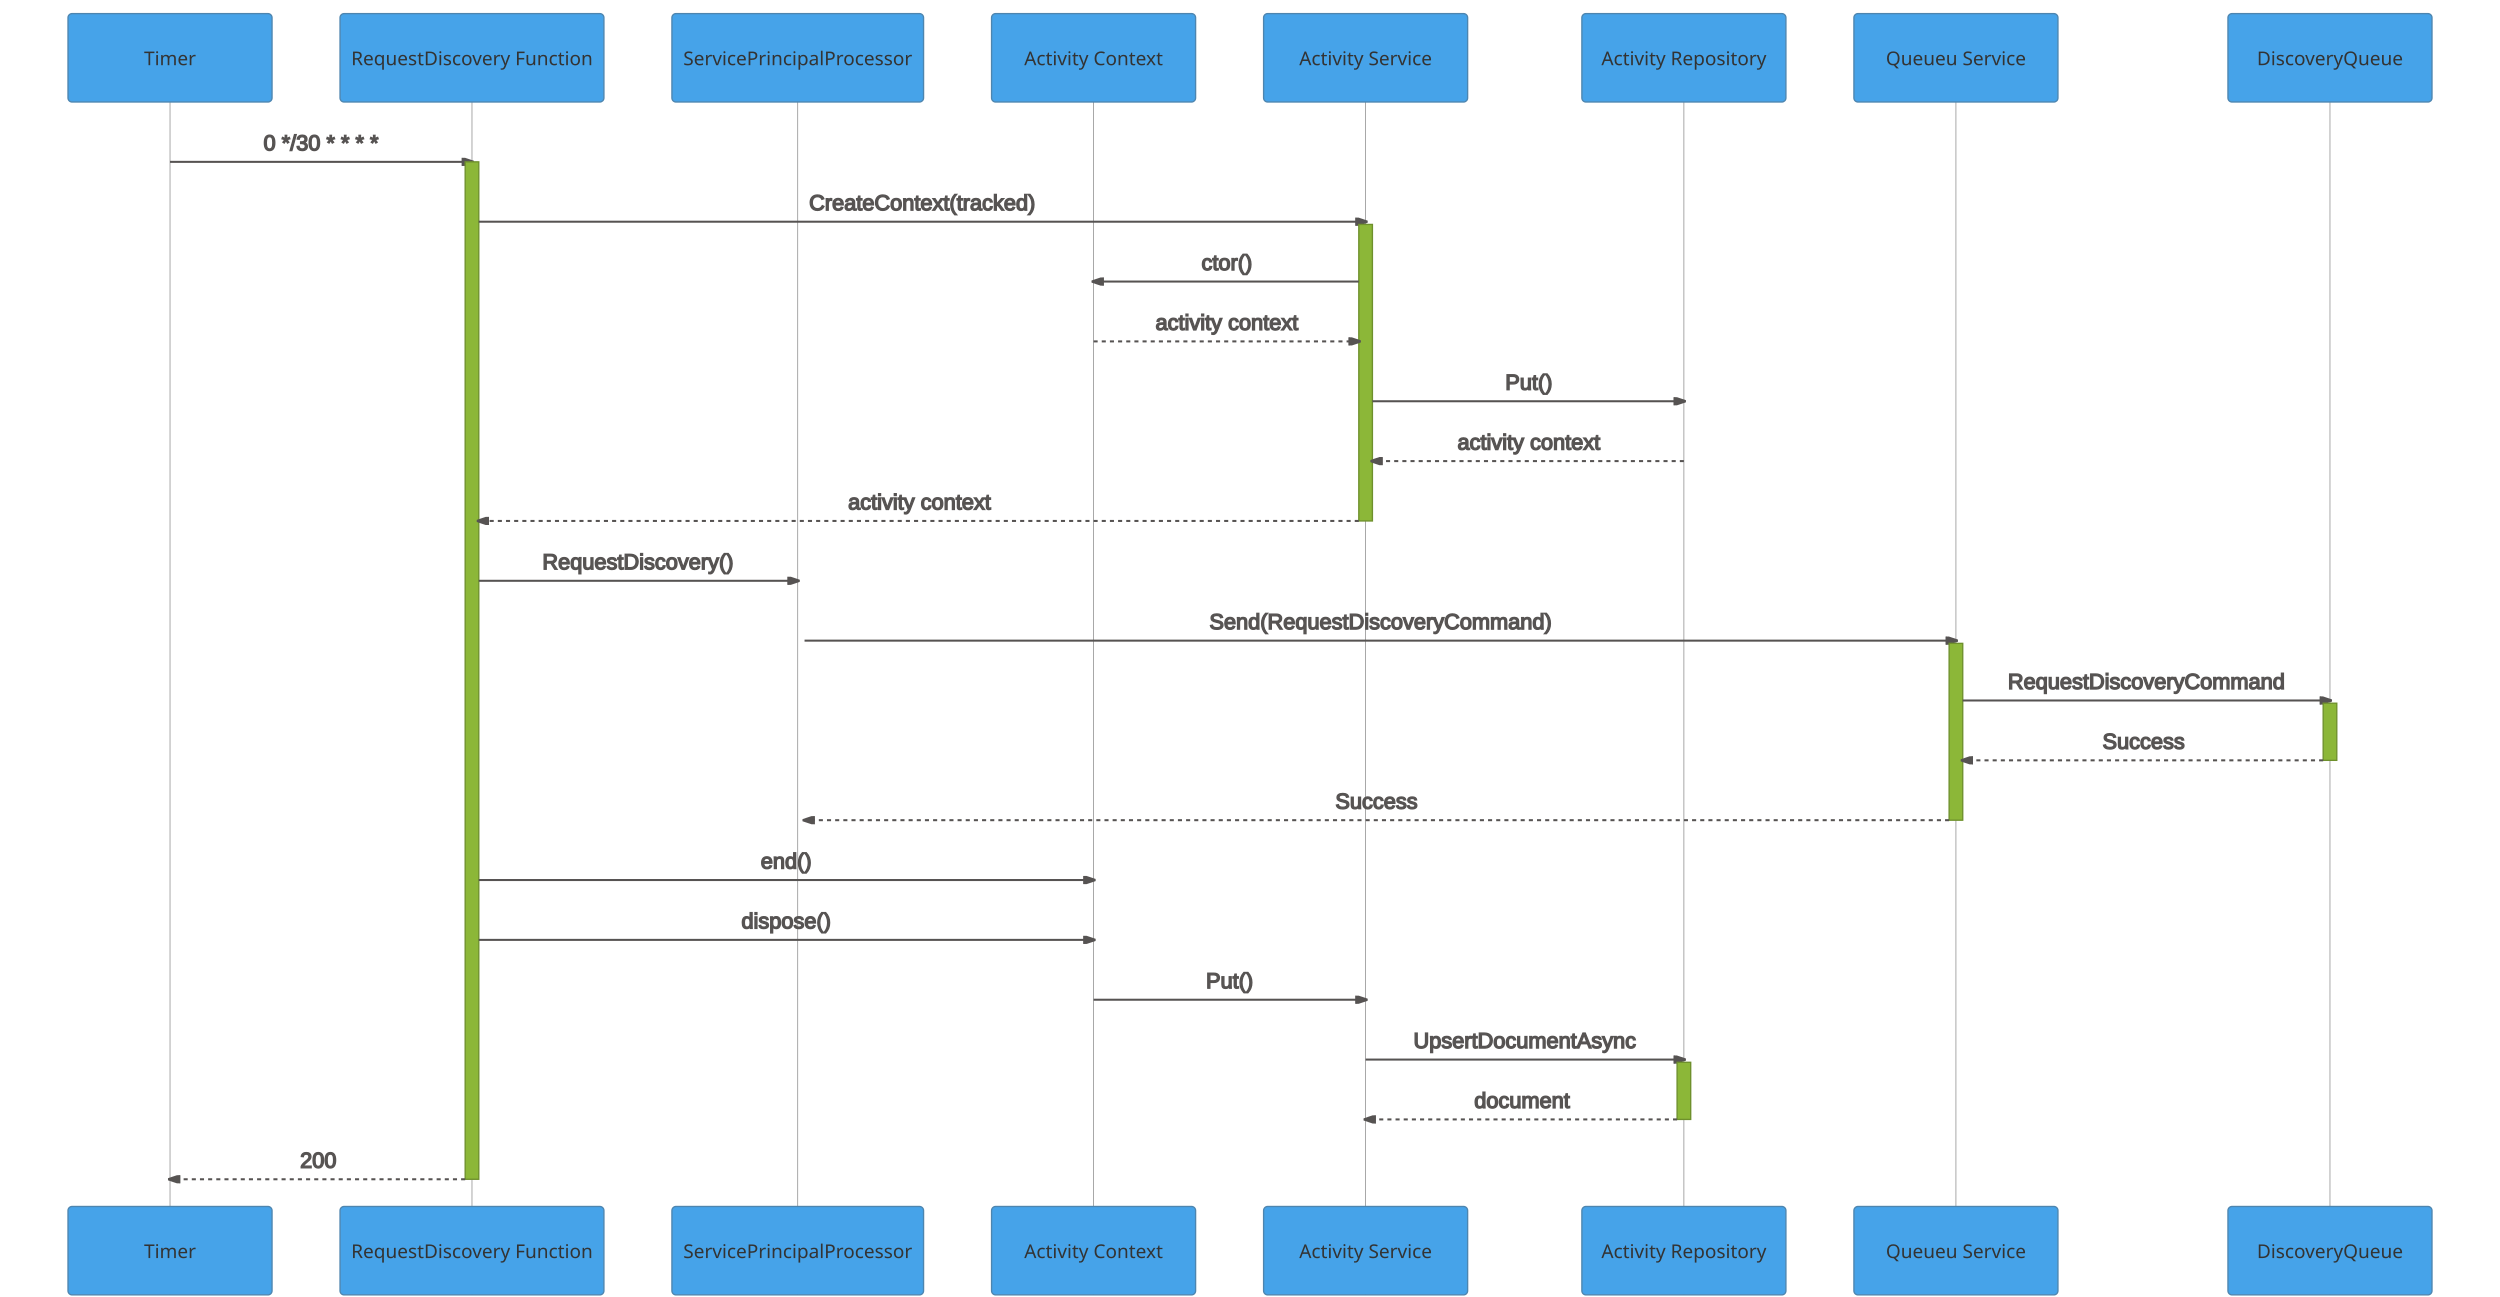
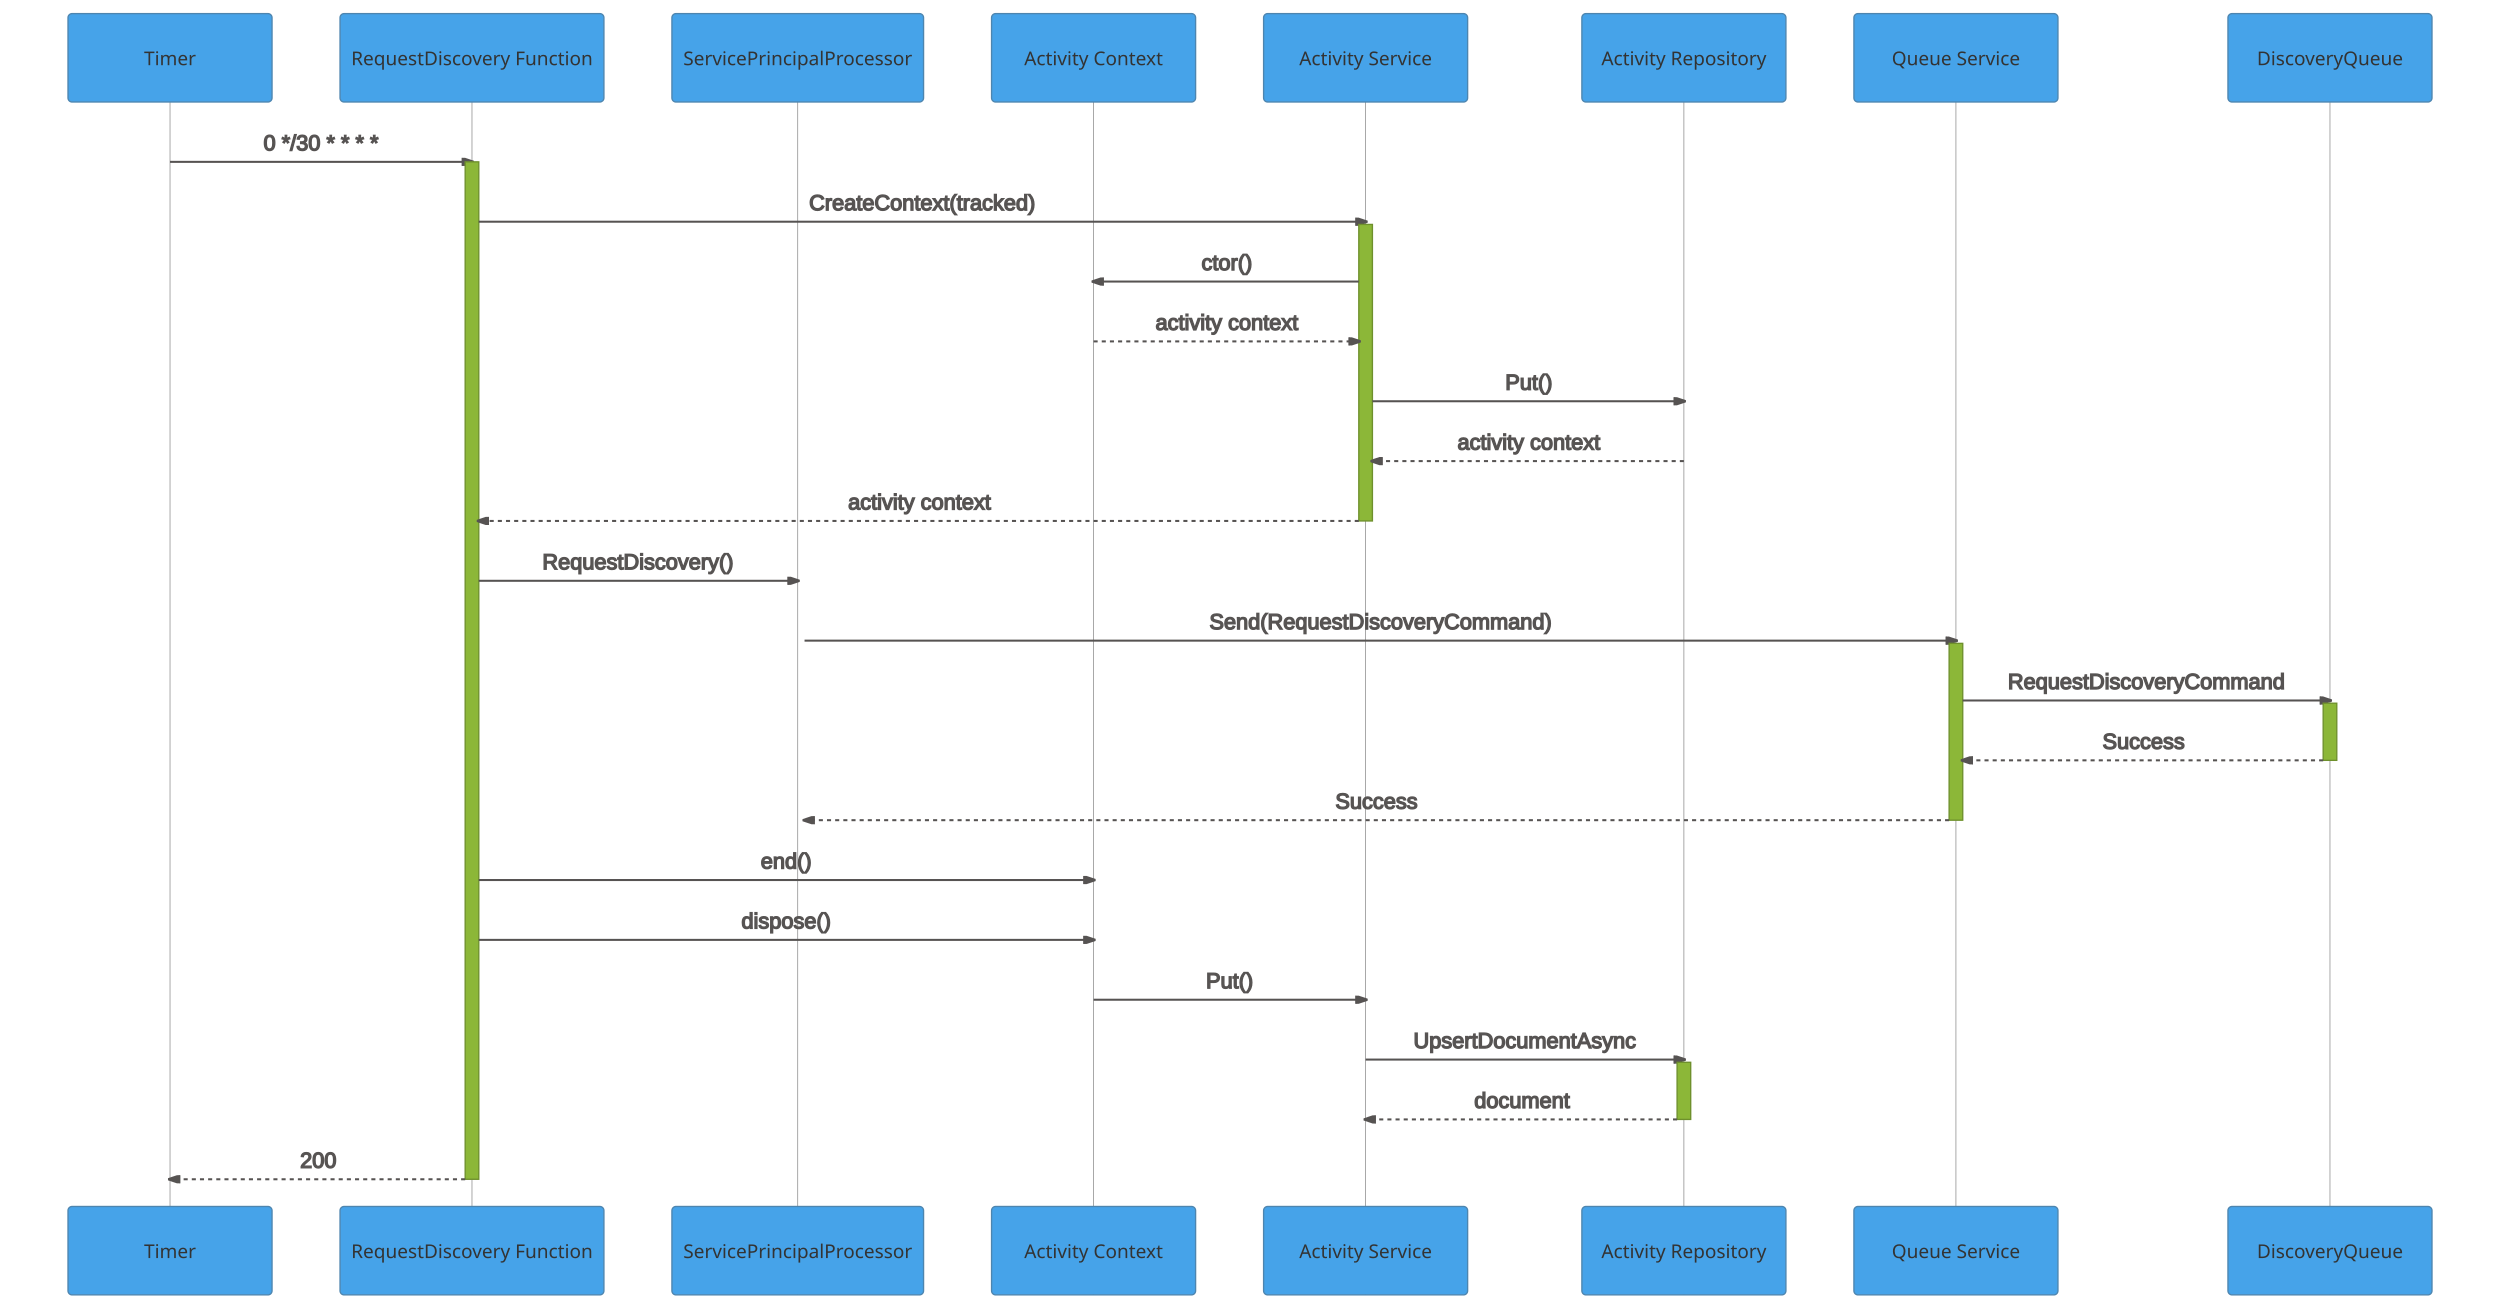
<svg xmlns="http://www.w3.org/2000/svg" id="mermaid" width="100%" height="953" style="max-width: 1838px;" viewBox="-50 -10 1838 953">
  <style>#mermaid{font-family:"trebuchet ms",verdana,arial,sans-serif;font-size:16px;fill:#565352;}#mermaid .error-icon{fill:#E05B35;}#mermaid .error-text{fill:#1fa4ca;stroke:#1fa4ca;}#mermaid .edge-thickness-normal{stroke-width:2px;}#mermaid .edge-thickness-thick{stroke-width:3.5px;}#mermaid .edge-pattern-solid{stroke-dasharray:0;}#mermaid .edge-pattern-dashed{stroke-dasharray:3;}#mermaid .edge-pattern-dotted{stroke-dasharray:2;}#mermaid .marker{fill:#565352;}#mermaid .marker.cross{stroke:#565352;}#mermaid svg{font-family:"trebuchet ms",verdana,arial,sans-serif;font-size:16px;}#mermaid .actor{stroke:hsl(205.767,38.744%,49.412%);fill:#46A3E9;}#mermaid text.actor &gt; tspan{fill:#333;stroke:none;}#mermaid .actor-line{stroke:grey;}#mermaid .messageLine0{stroke-width:1.5;stroke-dasharray:none;stroke:#565352;}#mermaid .messageLine1{stroke-width:1.5;stroke-dasharray:2,2;stroke:#565352;}#mermaid #arrowhead path{fill:#565352;stroke:#565352;}#mermaid .sequenceNumber{fill:#a9acad;}#mermaid #sequencenumber{fill:#565352;}#mermaid #crosshead path{fill:#565352;stroke:#565352;}#mermaid .messageText{fill:#565352;stroke:#565352;}#mermaid .labelBox{stroke:hsl(205.767,38.744%,49.412%);fill:#46A3E9;}#mermaid .labelText,#mermaid .labelText &gt; tspan{fill:#333;stroke:none;}#mermaid .loopText,#mermaid .loopText &gt; tspan{fill:#333;stroke:none;}#mermaid .loopLine{stroke-width:2px;stroke-dasharray:2,2;stroke:hsl(205.767,38.744%,49.412%);fill:hsl(205.767,38.744%,49.412%);}#mermaid .note{stroke:hsl(40.667,50%,50.784%);fill:#F5BB41;}#mermaid .noteText,#mermaid .noteText &gt; tspan{fill:#333;stroke:none;}#mermaid .activation0{fill:#8CB738;stroke:hsl(80.315,53.138%,36.863%);}#mermaid .activation1{fill:#8CB738;stroke:hsl(80.315,53.138%,36.863%);}#mermaid .activation2{fill:#8CB738;stroke:hsl(80.315,53.138%,36.863%);}#mermaid:root{--mermaid-font-family:"trebuchet ms",verdana,arial,sans-serif;}#mermaid sequence{fill:apa;}</style>
  <g />
  <g>
    <line id="actor0" x1="75" y1="5" x2="75" y2="942" class="actor-line" stroke-width="0.5px" stroke="#999" />
    <rect x="0" y="0" fill="#eaeaea" stroke="#666" width="150" height="65" rx="3" ry="3" class="actor" />
    <text x="75" y="32.5" dominant-baseline="central" alignment-baseline="central" class="actor" style="text-anchor: middle; font-size: 14px; font-weight: 400; font-family: Open-Sans, sans-serif;">
      <tspan x="75" dy="0">Timer</tspan>
    </text>
  </g>
  <g>
    <line id="actor1" x1="297" y1="5" x2="297" y2="942" class="actor-line" stroke-width="0.5px" stroke="#999" />
    <rect x="200" y="0" fill="#eaeaea" stroke="#666" width="194" height="65" rx="3" ry="3" class="actor" />
    <text x="297" y="32.5" dominant-baseline="central" alignment-baseline="central" class="actor" style="text-anchor: middle; font-size: 14px; font-weight: 400; font-family: Open-Sans, sans-serif;">
      <tspan x="297" dy="0">RequestDiscovery Function</tspan>
    </text>
  </g>
  <g>
    <line id="actor2" x1="536.5" y1="5" x2="536.5" y2="942" class="actor-line" stroke-width="0.5px" stroke="#999" />
    <rect x="444" y="0" fill="#eaeaea" stroke="#666" width="185" height="65" rx="3" ry="3" class="actor" />
    <text x="536.5" y="32.5" dominant-baseline="central" alignment-baseline="central" class="actor" style="text-anchor: middle; font-size: 14px; font-weight: 400; font-family: Open-Sans, sans-serif;">
      <tspan x="536.5" dy="0">ServicePrincipalProcessor</tspan>
    </text>
  </g>
  <g>
    <line id="actor3" x1="754" y1="5" x2="754" y2="942" class="actor-line" stroke-width="0.5px" stroke="#999" />
    <rect x="679" y="0" fill="#eaeaea" stroke="#666" width="150" height="65" rx="3" ry="3" class="actor" />
    <text x="754" y="32.5" dominant-baseline="central" alignment-baseline="central" class="actor" style="text-anchor: middle; font-size: 14px; font-weight: 400; font-family: Open-Sans, sans-serif;">
      <tspan x="754" dy="0">Activity Context</tspan>
    </text>
  </g>
  <g>
    <line id="actor4" x1="954" y1="5" x2="954" y2="942" class="actor-line" stroke-width="0.5px" stroke="#999" />
    <rect x="879" y="0" fill="#eaeaea" stroke="#666" width="150" height="65" rx="3" ry="3" class="actor" />
    <text x="954" y="32.5" dominant-baseline="central" alignment-baseline="central" class="actor" style="text-anchor: middle; font-size: 14px; font-weight: 400; font-family: Open-Sans, sans-serif;">
      <tspan x="954" dy="0">Activity Service</tspan>
    </text>
  </g>
  <g>
    <line id="actor5" x1="1188" y1="5" x2="1188" y2="942" class="actor-line" stroke-width="0.5px" stroke="#999" />
    <rect x="1113" y="0" fill="#eaeaea" stroke="#666" width="150" height="65" rx="3" ry="3" class="actor" />
    <text x="1188" y="32.5" dominant-baseline="central" alignment-baseline="central" class="actor" style="text-anchor: middle; font-size: 14px; font-weight: 400; font-family: Open-Sans, sans-serif;">
      <tspan x="1188" dy="0">Activity Repository</tspan>
    </text>
  </g>
  <g>
    <line id="actor6" x1="1388" y1="5" x2="1388" y2="942" class="actor-line" stroke-width="0.5px" stroke="#999" />
    <rect x="1313" y="0" fill="#eaeaea" stroke="#666" width="150" height="65" rx="3" ry="3" class="actor" />
    <text x="1388" y="32.5" dominant-baseline="central" alignment-baseline="central" class="actor" style="text-anchor: middle; font-size: 14px; font-weight: 400; font-family: Open-Sans, sans-serif;">
-       <tspan x="1388" dy="0">Queueu Service</tspan>
+       <tspan x="1388" dy="0">Queue Service</tspan>
    </text>
  </g>
  <g>
    <line id="actor7" x1="1663" y1="5" x2="1663" y2="942" class="actor-line" stroke-width="0.5px" stroke="#999" />
    <rect x="1588" y="0" fill="#eaeaea" stroke="#666" width="150" height="65" rx="3" ry="3" class="actor" />
    <text x="1663" y="32.5" dominant-baseline="central" alignment-baseline="central" class="actor" style="text-anchor: middle; font-size: 14px; font-weight: 400; font-family: Open-Sans, sans-serif;">
      <tspan x="1663" dy="0">DiscoveryQueue</tspan>
    </text>
  </g>
  <defs>
    <marker id="arrowhead" refX="5" refY="2" markerWidth="6" markerHeight="4" orient="auto">
      <path d="M 0,0 V 4 L6,2 Z" />
    </marker>
  </defs>
  <defs>
    <marker id="crosshead" markerWidth="15" markerHeight="8" orient="auto" refX="16" refY="4">
      <path fill="black" stroke="#000000" stroke-width="1px" d="M 9,2 V 6 L16,4 Z" style="stroke-dasharray: 0, 0;" />
      <path fill="none" stroke="#000000" stroke-width="1px" d="M 0,1 L 6,7 M 6,1 L 0,7" style="stroke-dasharray: 0, 0;" />
    </marker>
  </defs>
  <defs>
    <marker id="sequencenumber" refX="15" refY="15" markerWidth="60" markerHeight="40" orient="auto">
      <circle cx="15" cy="15" r="6" />
    </marker>
  </defs>
  <text x="186" y="80" text-anchor="middle" dominant-baseline="middle" alignment-baseline="middle" class="messageText" dy="1em" style="font-family: &quot;trebuchet ms&quot;, verdana, arial, sans-serif; font-size: 16px; font-weight: 400;">0 */30 * * * *</text>
  <line x1="75" y1="109" x2="297" y2="109" class="messageLine0" stroke-width="2" stroke="none" marker-end="url(#arrowhead)" style="fill: none;" />
  <g>
    <rect x="292" y="109" fill="#EDF2AE" stroke="#666" width="10" height="748" rx="0" ry="0" class="activation0" />
  </g>
  <text x="628" y="124" text-anchor="middle" dominant-baseline="middle" alignment-baseline="middle" class="messageText" dy="1em" style="font-family: &quot;trebuchet ms&quot;, verdana, arial, sans-serif; font-size: 16px; font-weight: 400;">CreateContext(tracked)</text>
  <line x1="302" y1="153" x2="954" y2="153" class="messageLine0" stroke-width="2" stroke="none" marker-end="url(#arrowhead)" style="fill: none;" />
  <g>
    <rect x="949" y="155" fill="#EDF2AE" stroke="#666" width="10" height="218" rx="0" ry="0" class="activation0" />
  </g>
  <text x="852" y="168" text-anchor="middle" dominant-baseline="middle" alignment-baseline="middle" class="messageText" dy="1em" style="font-family: &quot;trebuchet ms&quot;, verdana, arial, sans-serif; font-size: 16px; font-weight: 400;">ctor()</text>
  <line x1="949" y1="197" x2="754" y2="197" class="messageLine0" stroke-width="2" stroke="none" marker-end="url(#arrowhead)" style="fill: none;" />
  <text x="852" y="212" text-anchor="middle" dominant-baseline="middle" alignment-baseline="middle" class="messageText" dy="1em" style="font-family: &quot;trebuchet ms&quot;, verdana, arial, sans-serif; font-size: 16px; font-weight: 400;">activity context</text>
  <line x1="754" y1="241" x2="949" y2="241" class="messageLine1" stroke-width="2" stroke="none" marker-end="url(#arrowhead)" style="stroke-dasharray: 3, 3; fill: none;" />
  <text x="1074" y="256" text-anchor="middle" dominant-baseline="middle" alignment-baseline="middle" class="messageText" dy="1em" style="font-family: &quot;trebuchet ms&quot;, verdana, arial, sans-serif; font-size: 16px; font-weight: 400;">Put()</text>
  <line x1="959" y1="285" x2="1188" y2="285" class="messageLine0" stroke-width="2" stroke="none" marker-end="url(#arrowhead)" style="fill: none;" />
  <text x="1074" y="300" text-anchor="middle" dominant-baseline="middle" alignment-baseline="middle" class="messageText" dy="1em" style="font-family: &quot;trebuchet ms&quot;, verdana, arial, sans-serif; font-size: 16px; font-weight: 400;">activity context</text>
  <line x1="1188" y1="329" x2="959" y2="329" class="messageLine1" stroke-width="2" stroke="none" marker-end="url(#arrowhead)" style="stroke-dasharray: 3, 3; fill: none;" />
  <text x="626" y="344" text-anchor="middle" dominant-baseline="middle" alignment-baseline="middle" class="messageText" dy="1em" style="font-family: &quot;trebuchet ms&quot;, verdana, arial, sans-serif; font-size: 16px; font-weight: 400;">activity context</text>
  <line x1="949" y1="373" x2="302" y2="373" class="messageLine1" stroke-width="2" stroke="none" marker-end="url(#arrowhead)" style="stroke-dasharray: 3, 3; fill: none;" />
  <text x="419" y="388" text-anchor="middle" dominant-baseline="middle" alignment-baseline="middle" class="messageText" dy="1em" style="font-family: &quot;trebuchet ms&quot;, verdana, arial, sans-serif; font-size: 16px; font-weight: 400;">RequestDiscovery()</text>
  <line x1="302" y1="417" x2="536.5" y2="417" class="messageLine0" stroke-width="2" stroke="none" marker-end="url(#arrowhead)" style="fill: none;" />
  <g />
  <text x="965" y="432" text-anchor="middle" dominant-baseline="middle" alignment-baseline="middle" class="messageText" dy="1em" style="font-family: &quot;trebuchet ms&quot;, verdana, arial, sans-serif; font-size: 16px; font-weight: 400;">Send(RequestDiscoveryCommand)</text>
  <line x1="541.5" y1="461" x2="1388" y2="461" class="messageLine0" stroke-width="2" stroke="none" marker-end="url(#arrowhead)" style="fill: none;" />
  <g>
    <rect x="1383" y="463" fill="#EDF2AE" stroke="#666" width="10" height="130" rx="0" ry="0" class="activation0" />
  </g>
  <text x="1528" y="476" text-anchor="middle" dominant-baseline="middle" alignment-baseline="middle" class="messageText" dy="1em" style="font-family: &quot;trebuchet ms&quot;, verdana, arial, sans-serif; font-size: 16px; font-weight: 400;">RequestDiscoveryCommand</text>
  <line x1="1393" y1="505" x2="1663" y2="505" class="messageLine0" stroke-width="2" stroke="none" marker-end="url(#arrowhead)" style="fill: none;" />
  <g>
    <rect x="1658" y="507" fill="#EDF2AE" stroke="#666" width="10" height="42" rx="0" ry="0" class="activation0" />
  </g>
  <text x="1526" y="520" text-anchor="middle" dominant-baseline="middle" alignment-baseline="middle" class="messageText" dy="1em" style="font-family: &quot;trebuchet ms&quot;, verdana, arial, sans-serif; font-size: 16px; font-weight: 400;">Success</text>
  <line x1="1658" y1="549" x2="1393" y2="549" class="messageLine1" stroke-width="2" stroke="none" marker-end="url(#arrowhead)" style="stroke-dasharray: 3, 3; fill: none;" />
  <text x="962" y="564" text-anchor="middle" dominant-baseline="middle" alignment-baseline="middle" class="messageText" dy="1em" style="font-family: &quot;trebuchet ms&quot;, verdana, arial, sans-serif; font-size: 16px; font-weight: 400;">Success</text>
  <line x1="1383" y1="593" x2="541.5" y2="593" class="messageLine1" stroke-width="2" stroke="none" marker-end="url(#arrowhead)" style="stroke-dasharray: 3, 3; fill: none;" />
  <text x="528" y="608" text-anchor="middle" dominant-baseline="middle" alignment-baseline="middle" class="messageText" dy="1em" style="font-family: &quot;trebuchet ms&quot;, verdana, arial, sans-serif; font-size: 16px; font-weight: 400;">end()</text>
  <line x1="302" y1="637" x2="754" y2="637" class="messageLine0" stroke-width="2" stroke="none" marker-end="url(#arrowhead)" style="fill: none;" />
  <text x="528" y="652" text-anchor="middle" dominant-baseline="middle" alignment-baseline="middle" class="messageText" dy="1em" style="font-family: &quot;trebuchet ms&quot;, verdana, arial, sans-serif; font-size: 16px; font-weight: 400;">dispose()</text>
  <line x1="302" y1="681" x2="754" y2="681" class="messageLine0" stroke-width="2" stroke="none" marker-end="url(#arrowhead)" style="fill: none;" />
  <text x="854" y="696" text-anchor="middle" dominant-baseline="middle" alignment-baseline="middle" class="messageText" dy="1em" style="font-family: &quot;trebuchet ms&quot;, verdana, arial, sans-serif; font-size: 16px; font-weight: 400;">Put()</text>
  <line x1="754" y1="725" x2="954" y2="725" class="messageLine0" stroke-width="2" stroke="none" marker-end="url(#arrowhead)" style="fill: none;" />
  <text x="1071" y="740" text-anchor="middle" dominant-baseline="middle" alignment-baseline="middle" class="messageText" dy="1em" style="font-family: &quot;trebuchet ms&quot;, verdana, arial, sans-serif; font-size: 16px; font-weight: 400;">UpsertDocumentAsync</text>
  <line x1="954" y1="769" x2="1188" y2="769" class="messageLine0" stroke-width="2" stroke="none" marker-end="url(#arrowhead)" style="fill: none;" />
  <g>
    <rect x="1183" y="771" fill="#EDF2AE" stroke="#666" width="10" height="42" rx="0" ry="0" class="activation0" />
  </g>
  <text x="1069" y="784" text-anchor="middle" dominant-baseline="middle" alignment-baseline="middle" class="messageText" dy="1em" style="font-family: &quot;trebuchet ms&quot;, verdana, arial, sans-serif; font-size: 16px; font-weight: 400;">document</text>
  <line x1="1183" y1="813" x2="954" y2="813" class="messageLine1" stroke-width="2" stroke="none" marker-end="url(#arrowhead)" style="stroke-dasharray: 3, 3; fill: none;" />
  <text x="184" y="828" text-anchor="middle" dominant-baseline="middle" alignment-baseline="middle" class="messageText" dy="1em" style="font-family: &quot;trebuchet ms&quot;, verdana, arial, sans-serif; font-size: 16px; font-weight: 400;">200</text>
  <line x1="292" y1="857" x2="75" y2="857" class="messageLine1" stroke-width="2" stroke="none" marker-end="url(#arrowhead)" style="stroke-dasharray: 3, 3; fill: none;" />
  <g>
    <rect x="0" y="877" fill="#eaeaea" stroke="#666" width="150" height="65" rx="3" ry="3" class="actor" />
    <text x="75" y="909.5" dominant-baseline="central" alignment-baseline="central" class="actor" style="text-anchor: middle; font-size: 14px; font-weight: 400; font-family: Open-Sans, sans-serif;">
      <tspan x="75" dy="0">Timer</tspan>
    </text>
  </g>
  <g>
    <rect x="200" y="877" fill="#eaeaea" stroke="#666" width="194" height="65" rx="3" ry="3" class="actor" />
    <text x="297" y="909.5" dominant-baseline="central" alignment-baseline="central" class="actor" style="text-anchor: middle; font-size: 14px; font-weight: 400; font-family: Open-Sans, sans-serif;">
      <tspan x="297" dy="0">RequestDiscovery Function</tspan>
    </text>
  </g>
  <g>
    <rect x="444" y="877" fill="#eaeaea" stroke="#666" width="185" height="65" rx="3" ry="3" class="actor" />
    <text x="536.5" y="909.5" dominant-baseline="central" alignment-baseline="central" class="actor" style="text-anchor: middle; font-size: 14px; font-weight: 400; font-family: Open-Sans, sans-serif;">
      <tspan x="536.5" dy="0">ServicePrincipalProcessor</tspan>
    </text>
  </g>
  <g>
    <rect x="679" y="877" fill="#eaeaea" stroke="#666" width="150" height="65" rx="3" ry="3" class="actor" />
    <text x="754" y="909.5" dominant-baseline="central" alignment-baseline="central" class="actor" style="text-anchor: middle; font-size: 14px; font-weight: 400; font-family: Open-Sans, sans-serif;">
      <tspan x="754" dy="0">Activity Context</tspan>
    </text>
  </g>
  <g>
    <rect x="879" y="877" fill="#eaeaea" stroke="#666" width="150" height="65" rx="3" ry="3" class="actor" />
    <text x="954" y="909.5" dominant-baseline="central" alignment-baseline="central" class="actor" style="text-anchor: middle; font-size: 14px; font-weight: 400; font-family: Open-Sans, sans-serif;">
      <tspan x="954" dy="0">Activity Service</tspan>
    </text>
  </g>
  <g>
    <rect x="1113" y="877" fill="#eaeaea" stroke="#666" width="150" height="65" rx="3" ry="3" class="actor" />
    <text x="1188" y="909.5" dominant-baseline="central" alignment-baseline="central" class="actor" style="text-anchor: middle; font-size: 14px; font-weight: 400; font-family: Open-Sans, sans-serif;">
      <tspan x="1188" dy="0">Activity Repository</tspan>
    </text>
  </g>
  <g>
    <rect x="1313" y="877" fill="#eaeaea" stroke="#666" width="150" height="65" rx="3" ry="3" class="actor" />
    <text x="1388" y="909.5" dominant-baseline="central" alignment-baseline="central" class="actor" style="text-anchor: middle; font-size: 14px; font-weight: 400; font-family: Open-Sans, sans-serif;">
-       <tspan x="1388" dy="0">Queueu Service</tspan>
+       <tspan x="1388" dy="0">Queue Service</tspan>
    </text>
  </g>
  <g>
    <rect x="1588" y="877" fill="#eaeaea" stroke="#666" width="150" height="65" rx="3" ry="3" class="actor" />
    <text x="1663" y="909.5" dominant-baseline="central" alignment-baseline="central" class="actor" style="text-anchor: middle; font-size: 14px; font-weight: 400; font-family: Open-Sans, sans-serif;">
      <tspan x="1663" dy="0">DiscoveryQueue</tspan>
    </text>
  </g>
</svg>
